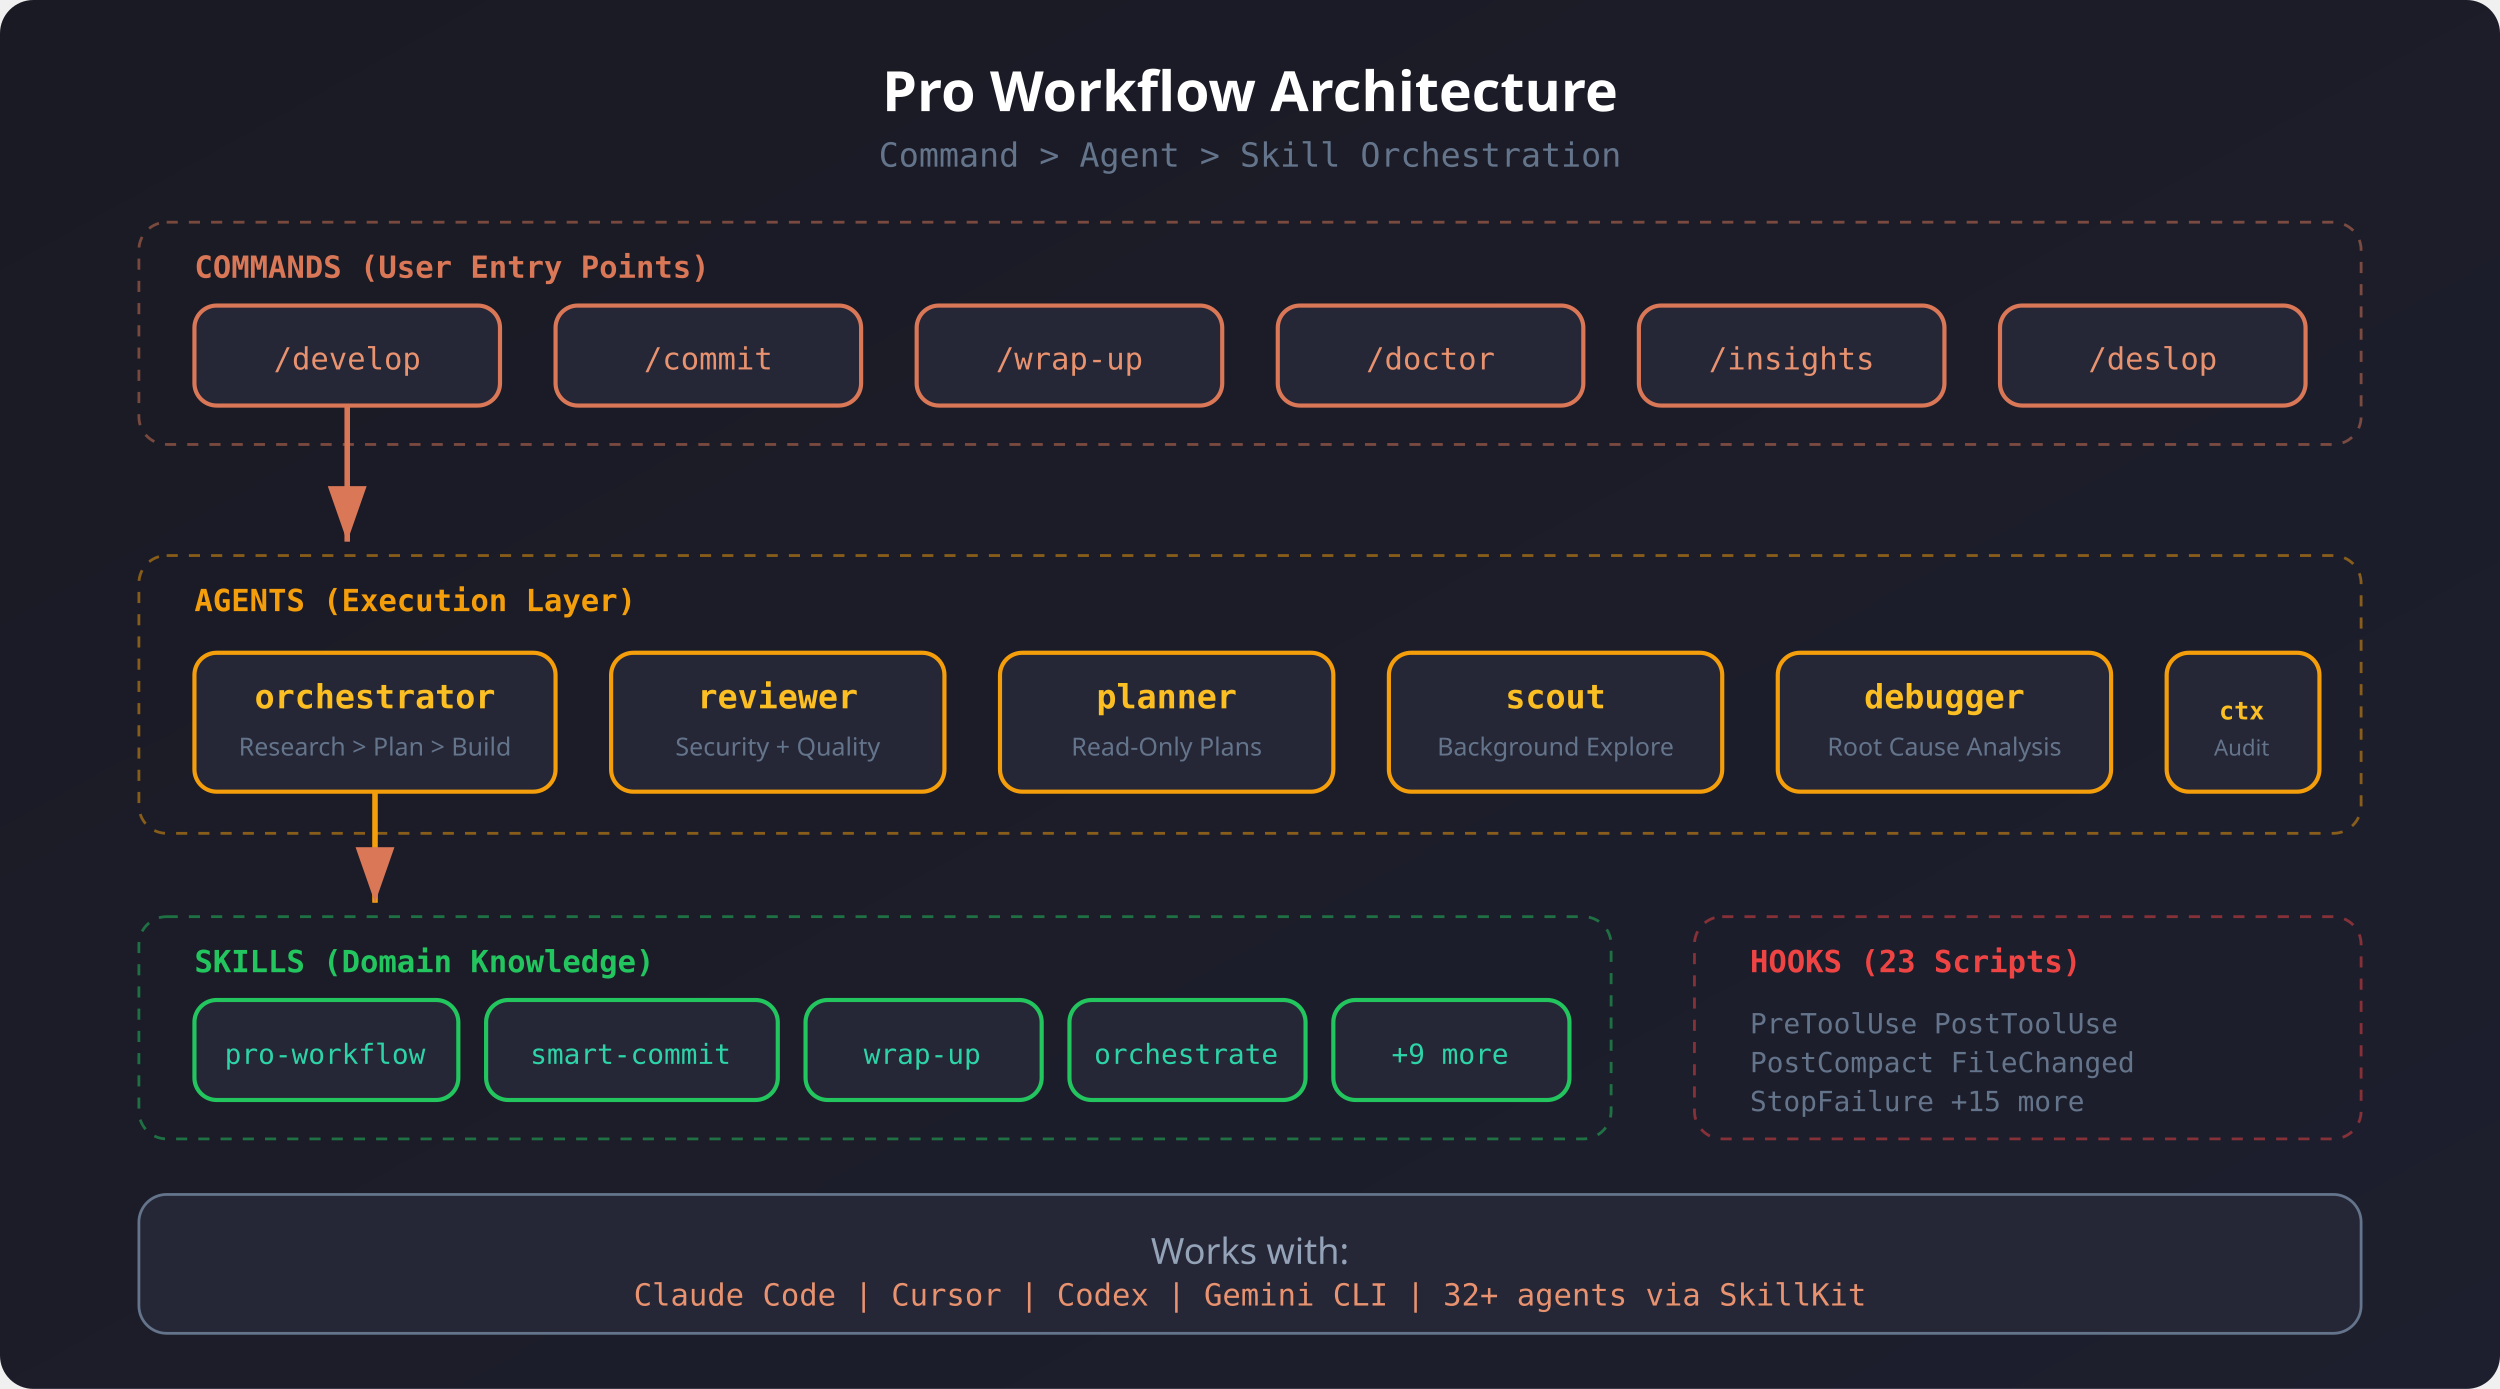
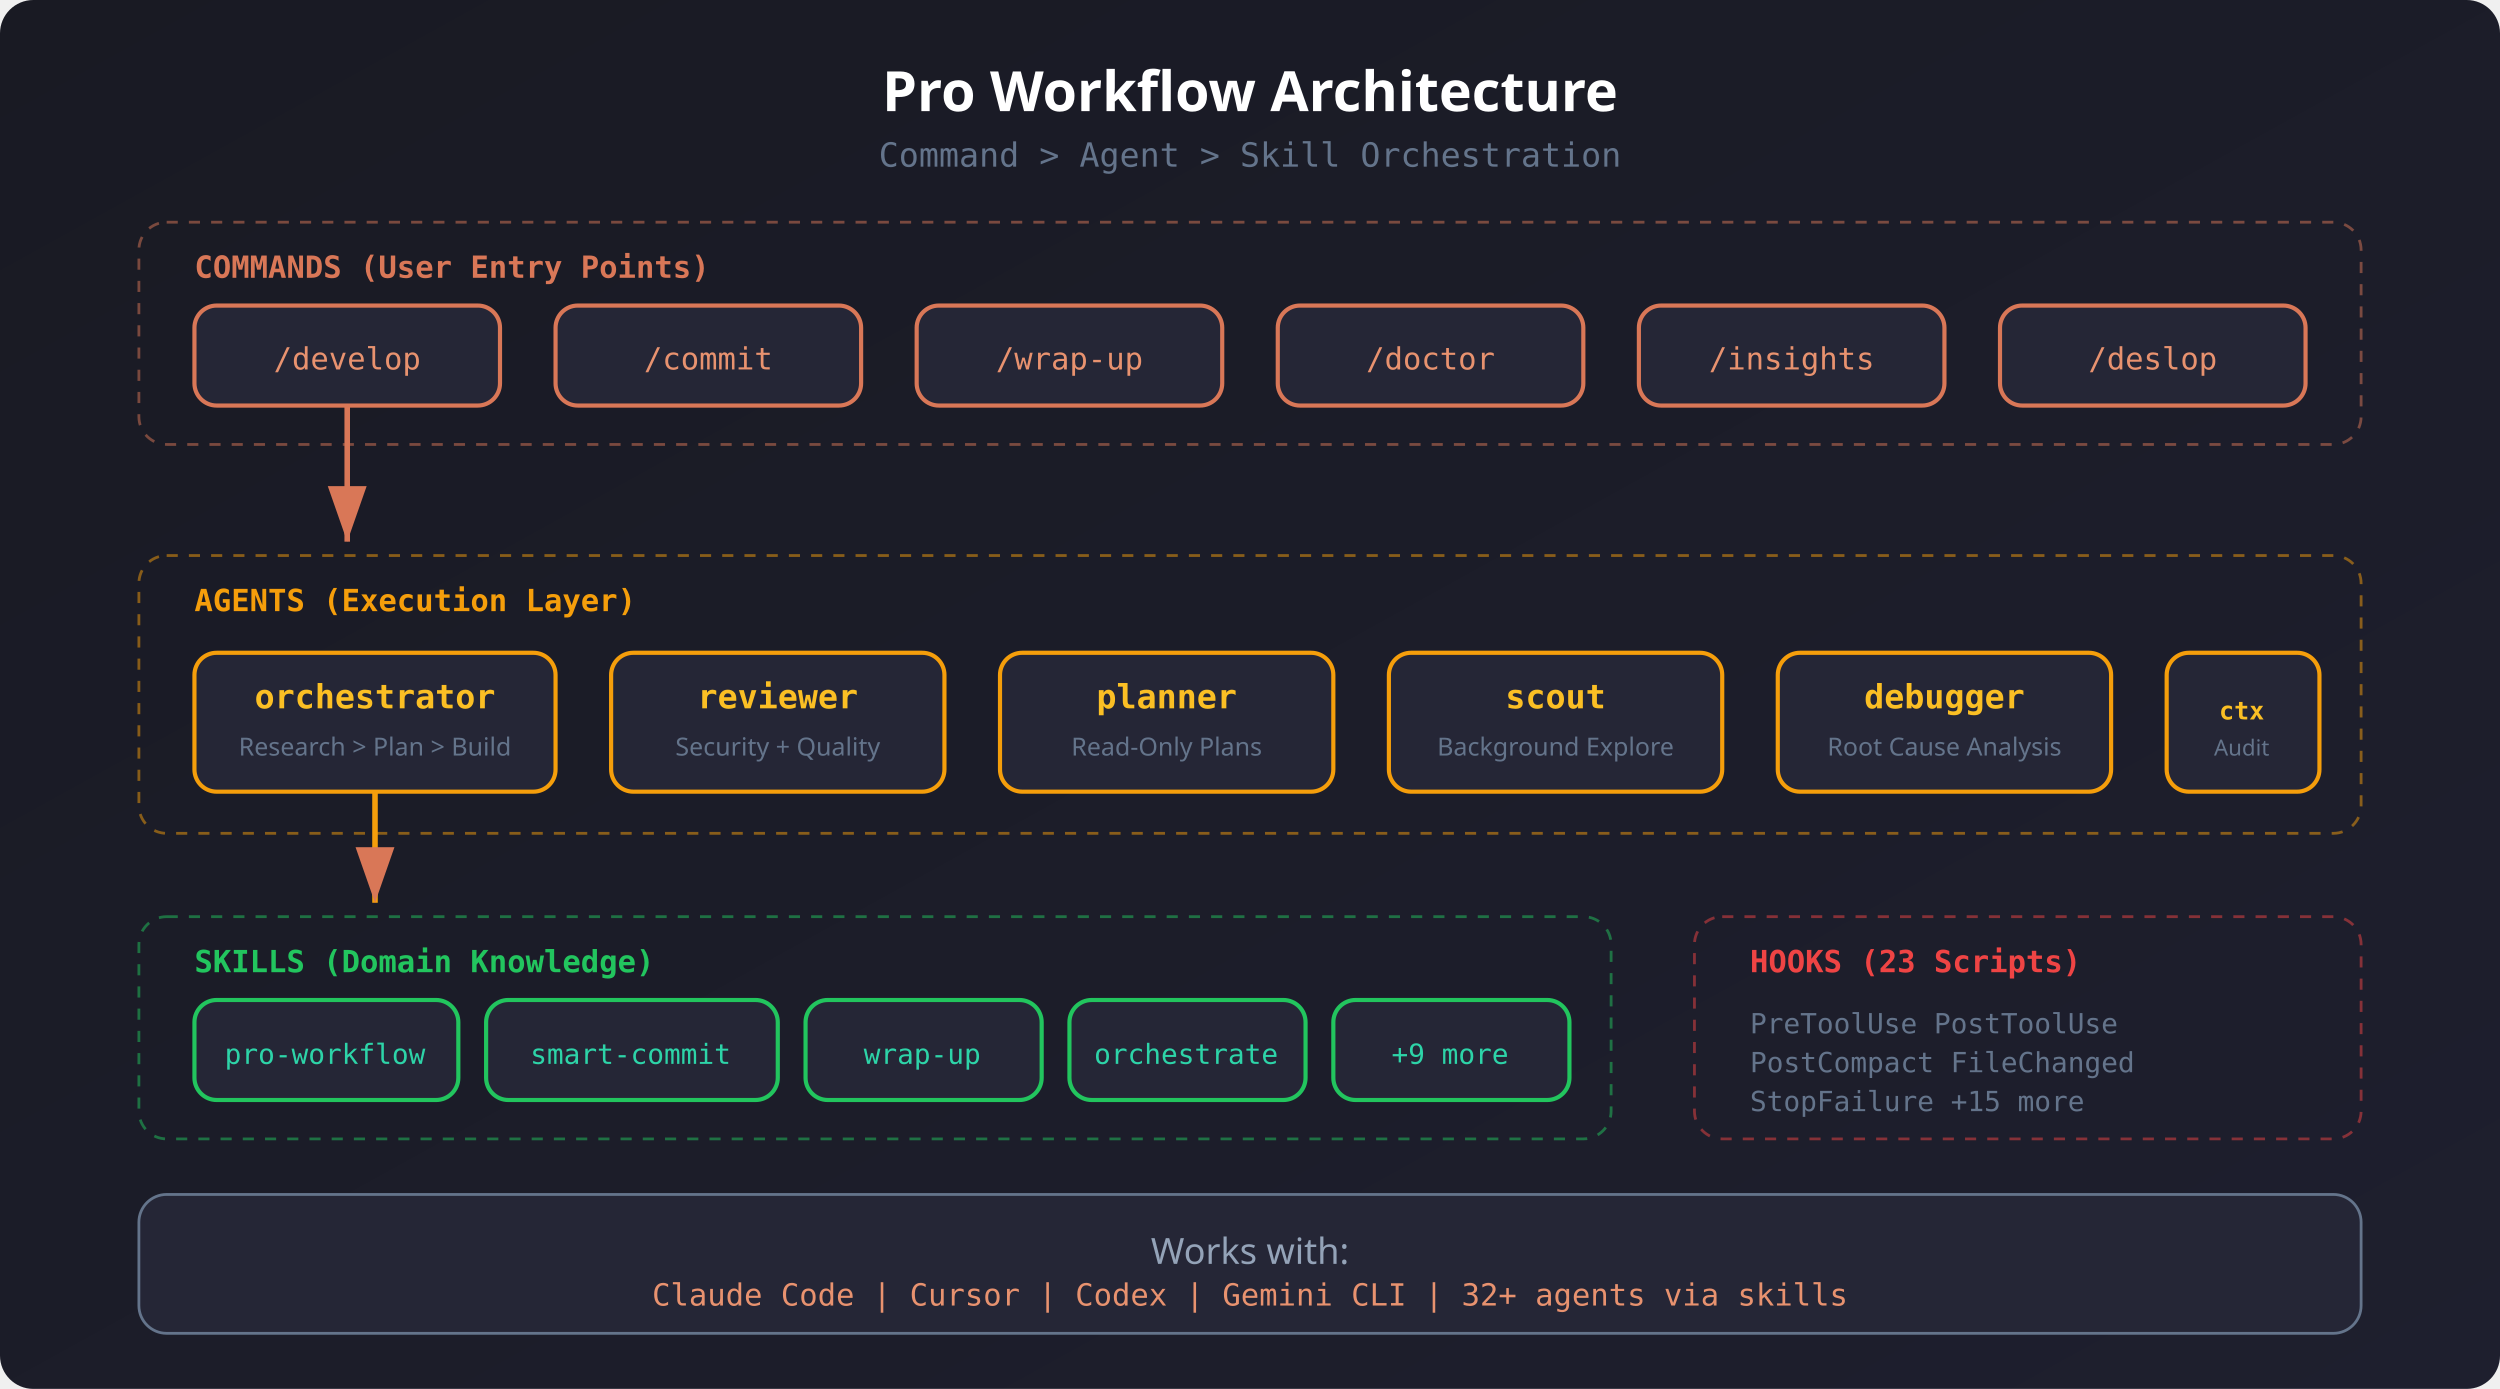
<svg xmlns="http://www.w3.org/2000/svg" viewBox="0 0 900 500" width="900" height="500">
  <defs>
    <linearGradient id="bg2" x1="0%" y1="0%" x2="100%" y2="100%">
      <stop offset="0%" style="stop-color:#191A23;stop-opacity:1" />
      <stop offset="100%" style="stop-color:#1E1F2E;stop-opacity:1" />
    </linearGradient>
    <filter id="glow2">
      <feGaussianBlur stdDeviation="2" result="blur" />
      <feMerge>
        <feMergeNode in="blur" />
        <feMergeNode in="SourceGraphic" />
      </feMerge>
    </filter>
    <marker id="arrow" markerWidth="10" markerHeight="7" refX="10" refY="3.5" orient="auto">
      <polygon points="0 0, 10 3.5, 0 7" fill="#D97757" />
    </marker>
    <marker id="arrowGreen" markerWidth="10" markerHeight="7" refX="10" refY="3.5" orient="auto">
      <polygon points="0 0, 10 3.5, 0 7" fill="#22c55e" />
    </marker>
  </defs>
  <rect width="900" height="500" fill="url(#bg2)" rx="12" />
  <text x="450" y="40" text-anchor="middle" font-family="system-ui, sans-serif" font-size="20" font-weight="700" fill="white">Pro Workflow Architecture</text>
  <text x="450" y="60" text-anchor="middle" font-family="'SF Mono', monospace" font-size="12" fill="#64748b">Command &gt; Agent &gt; Skill Orchestration</text>
  <rect x="50" y="80" width="800" height="80" rx="10" fill="none" stroke="#D97757" stroke-width="1" stroke-dasharray="4,4" opacity="0.5" />
  <text x="70" y="100" font-family="'SF Mono', monospace" font-size="11" fill="#D97757" font-weight="600">COMMANDS (User Entry Points)</text>
  <rect x="70" y="110" width="110" height="36" rx="8" fill="#252636" stroke="#D97757" stroke-width="1.5" />
  <text x="125" y="133" text-anchor="middle" font-family="'SF Mono', monospace" font-size="11" fill="#E8926F">/develop</text>
  <rect x="200" y="110" width="110" height="36" rx="8" fill="#252636" stroke="#D97757" stroke-width="1.5" />
  <text x="255" y="133" text-anchor="middle" font-family="'SF Mono', monospace" font-size="11" fill="#E8926F">/commit</text>
  <rect x="330" y="110" width="110" height="36" rx="8" fill="#252636" stroke="#D97757" stroke-width="1.5" />
  <text x="385" y="133" text-anchor="middle" font-family="'SF Mono', monospace" font-size="11" fill="#E8926F">/wrap-up</text>
  <rect x="460" y="110" width="110" height="36" rx="8" fill="#252636" stroke="#D97757" stroke-width="1.5" />
  <text x="515" y="133" text-anchor="middle" font-family="'SF Mono', monospace" font-size="11" fill="#E8926F">/doctor</text>
  <rect x="590" y="110" width="110" height="36" rx="8" fill="#252636" stroke="#D97757" stroke-width="1.5" />
  <text x="645" y="133" text-anchor="middle" font-family="'SF Mono', monospace" font-size="11" fill="#E8926F">/insights</text>
  <rect x="720" y="110" width="110" height="36" rx="8" fill="#252636" stroke="#D97757" stroke-width="1.5" />
  <text x="775" y="133" text-anchor="middle" font-family="'SF Mono', monospace" font-size="11" fill="#E8926F">/deslop</text>
  <line x1="125" y1="146" x2="125" y2="195" stroke="#D97757" stroke-width="2" marker-end="url(#arrow)" />
  <rect x="50" y="200" width="800" height="100" rx="10" fill="none" stroke="#f59e0b" stroke-width="1" stroke-dasharray="4,4" opacity="0.5" />
  <text x="70" y="220" font-family="'SF Mono', monospace" font-size="11" fill="#f59e0b" font-weight="600">AGENTS (Execution Layer)</text>
  <rect x="70" y="235" width="130" height="50" rx="8" fill="#252636" stroke="#f59e0b" stroke-width="1.5" />
  <text x="135" y="255" text-anchor="middle" font-family="'SF Mono', monospace" font-size="12" fill="#fbbf24" font-weight="600">orchestrator</text>
  <text x="135" y="272" text-anchor="middle" font-family="system-ui, sans-serif" font-size="9" fill="#64748b">Research &gt; Plan &gt; Build</text>
  <rect x="220" y="235" width="120" height="50" rx="8" fill="#252636" stroke="#f59e0b" stroke-width="1.5" />
  <text x="280" y="255" text-anchor="middle" font-family="'SF Mono', monospace" font-size="12" fill="#fbbf24" font-weight="600">reviewer</text>
  <text x="280" y="272" text-anchor="middle" font-family="system-ui, sans-serif" font-size="9" fill="#64748b">Security + Quality</text>
  <rect x="360" y="235" width="120" height="50" rx="8" fill="#252636" stroke="#f59e0b" stroke-width="1.5" />
  <text x="420" y="255" text-anchor="middle" font-family="'SF Mono', monospace" font-size="12" fill="#fbbf24" font-weight="600">planner</text>
  <text x="420" y="272" text-anchor="middle" font-family="system-ui, sans-serif" font-size="9" fill="#64748b">Read-Only Plans</text>
  <rect x="500" y="235" width="120" height="50" rx="8" fill="#252636" stroke="#f59e0b" stroke-width="1.5" />
  <text x="560" y="255" text-anchor="middle" font-family="'SF Mono', monospace" font-size="12" fill="#fbbf24" font-weight="600">scout</text>
  <text x="560" y="272" text-anchor="middle" font-family="system-ui, sans-serif" font-size="9" fill="#64748b">Background Explore</text>
  <rect x="640" y="235" width="120" height="50" rx="8" fill="#252636" stroke="#f59e0b" stroke-width="1.5" />
  <text x="700" y="255" text-anchor="middle" font-family="'SF Mono', monospace" font-size="12" fill="#fbbf24" font-weight="600">debugger</text>
  <text x="700" y="272" text-anchor="middle" font-family="system-ui, sans-serif" font-size="9" fill="#64748b">Root Cause Analysis</text>
  <rect x="780" y="235" width="55" height="50" rx="8" fill="#252636" stroke="#f59e0b" stroke-width="1.5" />
  <text x="807" y="259" text-anchor="middle" font-family="'SF Mono', monospace" font-size="9" fill="#fbbf24" font-weight="600">ctx</text>
  <text x="807" y="272" text-anchor="middle" font-family="system-ui, sans-serif" font-size="8" fill="#64748b">Audit</text>
  <line x1="135" y1="285" x2="135" y2="325" stroke="#f59e0b" stroke-width="2" marker-end="url(#arrow)" />
  <rect x="50" y="330" width="530" height="80" rx="10" fill="none" stroke="#22c55e" stroke-width="1" stroke-dasharray="4,4" opacity="0.5" />
  <text x="70" y="350" font-family="'SF Mono', monospace" font-size="11" fill="#22c55e" font-weight="600">SKILLS (Domain Knowledge)</text>
  <rect x="70" y="360" width="95" height="36" rx="8" fill="#252636" stroke="#22c55e" stroke-width="1.5" />
  <text x="117" y="383" text-anchor="middle" font-family="'SF Mono', monospace" font-size="10" fill="#2DD4A8">pro-workflow</text>
  <rect x="175" y="360" width="105" height="36" rx="8" fill="#252636" stroke="#22c55e" stroke-width="1.5" />
  <text x="227" y="383" text-anchor="middle" font-family="'SF Mono', monospace" font-size="10" fill="#2DD4A8">smart-commit</text>
  <rect x="290" y="360" width="85" height="36" rx="8" fill="#252636" stroke="#22c55e" stroke-width="1.5" />
  <text x="332" y="383" text-anchor="middle" font-family="'SF Mono', monospace" font-size="10" fill="#2DD4A8">wrap-up</text>
  <rect x="385" y="360" width="85" height="36" rx="8" fill="#252636" stroke="#22c55e" stroke-width="1.5" />
  <text x="427" y="383" text-anchor="middle" font-family="'SF Mono', monospace" font-size="10" fill="#2DD4A8">orchestrate</text>
  <rect x="480" y="360" width="85" height="36" rx="8" fill="#252636" stroke="#22c55e" stroke-width="1.5" />
  <text x="522" y="383" text-anchor="middle" font-family="'SF Mono', monospace" font-size="10" fill="#2DD4A8">+9 more</text>
  <rect x="610" y="330" width="240" height="80" rx="10" fill="none" stroke="#ef4444" stroke-width="1" stroke-dasharray="4,4" opacity="0.5" />
  <text x="630" y="350" font-family="'SF Mono', monospace" font-size="11" fill="#ef4444" font-weight="600">HOOKS (23 Scripts)</text>
  <text x="630" y="372" font-family="'SF Mono', monospace" font-size="10" fill="#64748b">PreToolUse   PostToolUse</text>
  <text x="630" y="386" font-family="'SF Mono', monospace" font-size="10" fill="#64748b">PostCompact  FileChanged</text>
  <text x="630" y="400" font-family="'SF Mono', monospace" font-size="10" fill="#64748b">StopFailure  +15 more</text>
  <rect x="50" y="430" width="800" height="50" rx="10" fill="#252636" stroke="#64748b" stroke-width="1" />
  <text x="450" y="455" text-anchor="middle" font-family="system-ui, sans-serif" font-size="13" fill="#94a3b8">Works with: </text>
-   <text x="450" y="470" text-anchor="middle" font-family="'SF Mono', monospace" font-size="11" fill="#E8926F">Claude Code  |  Cursor  |  Codex  |  Gemini CLI  |  32+ agents via SkillKit</text>
+   <text x="450" y="470" text-anchor="middle" font-family="'SF Mono', monospace" font-size="11" fill="#E8926F">Claude Code  |  Cursor  |  Codex  |  Gemini CLI  |  32+ agents via skills</text>
</svg>
